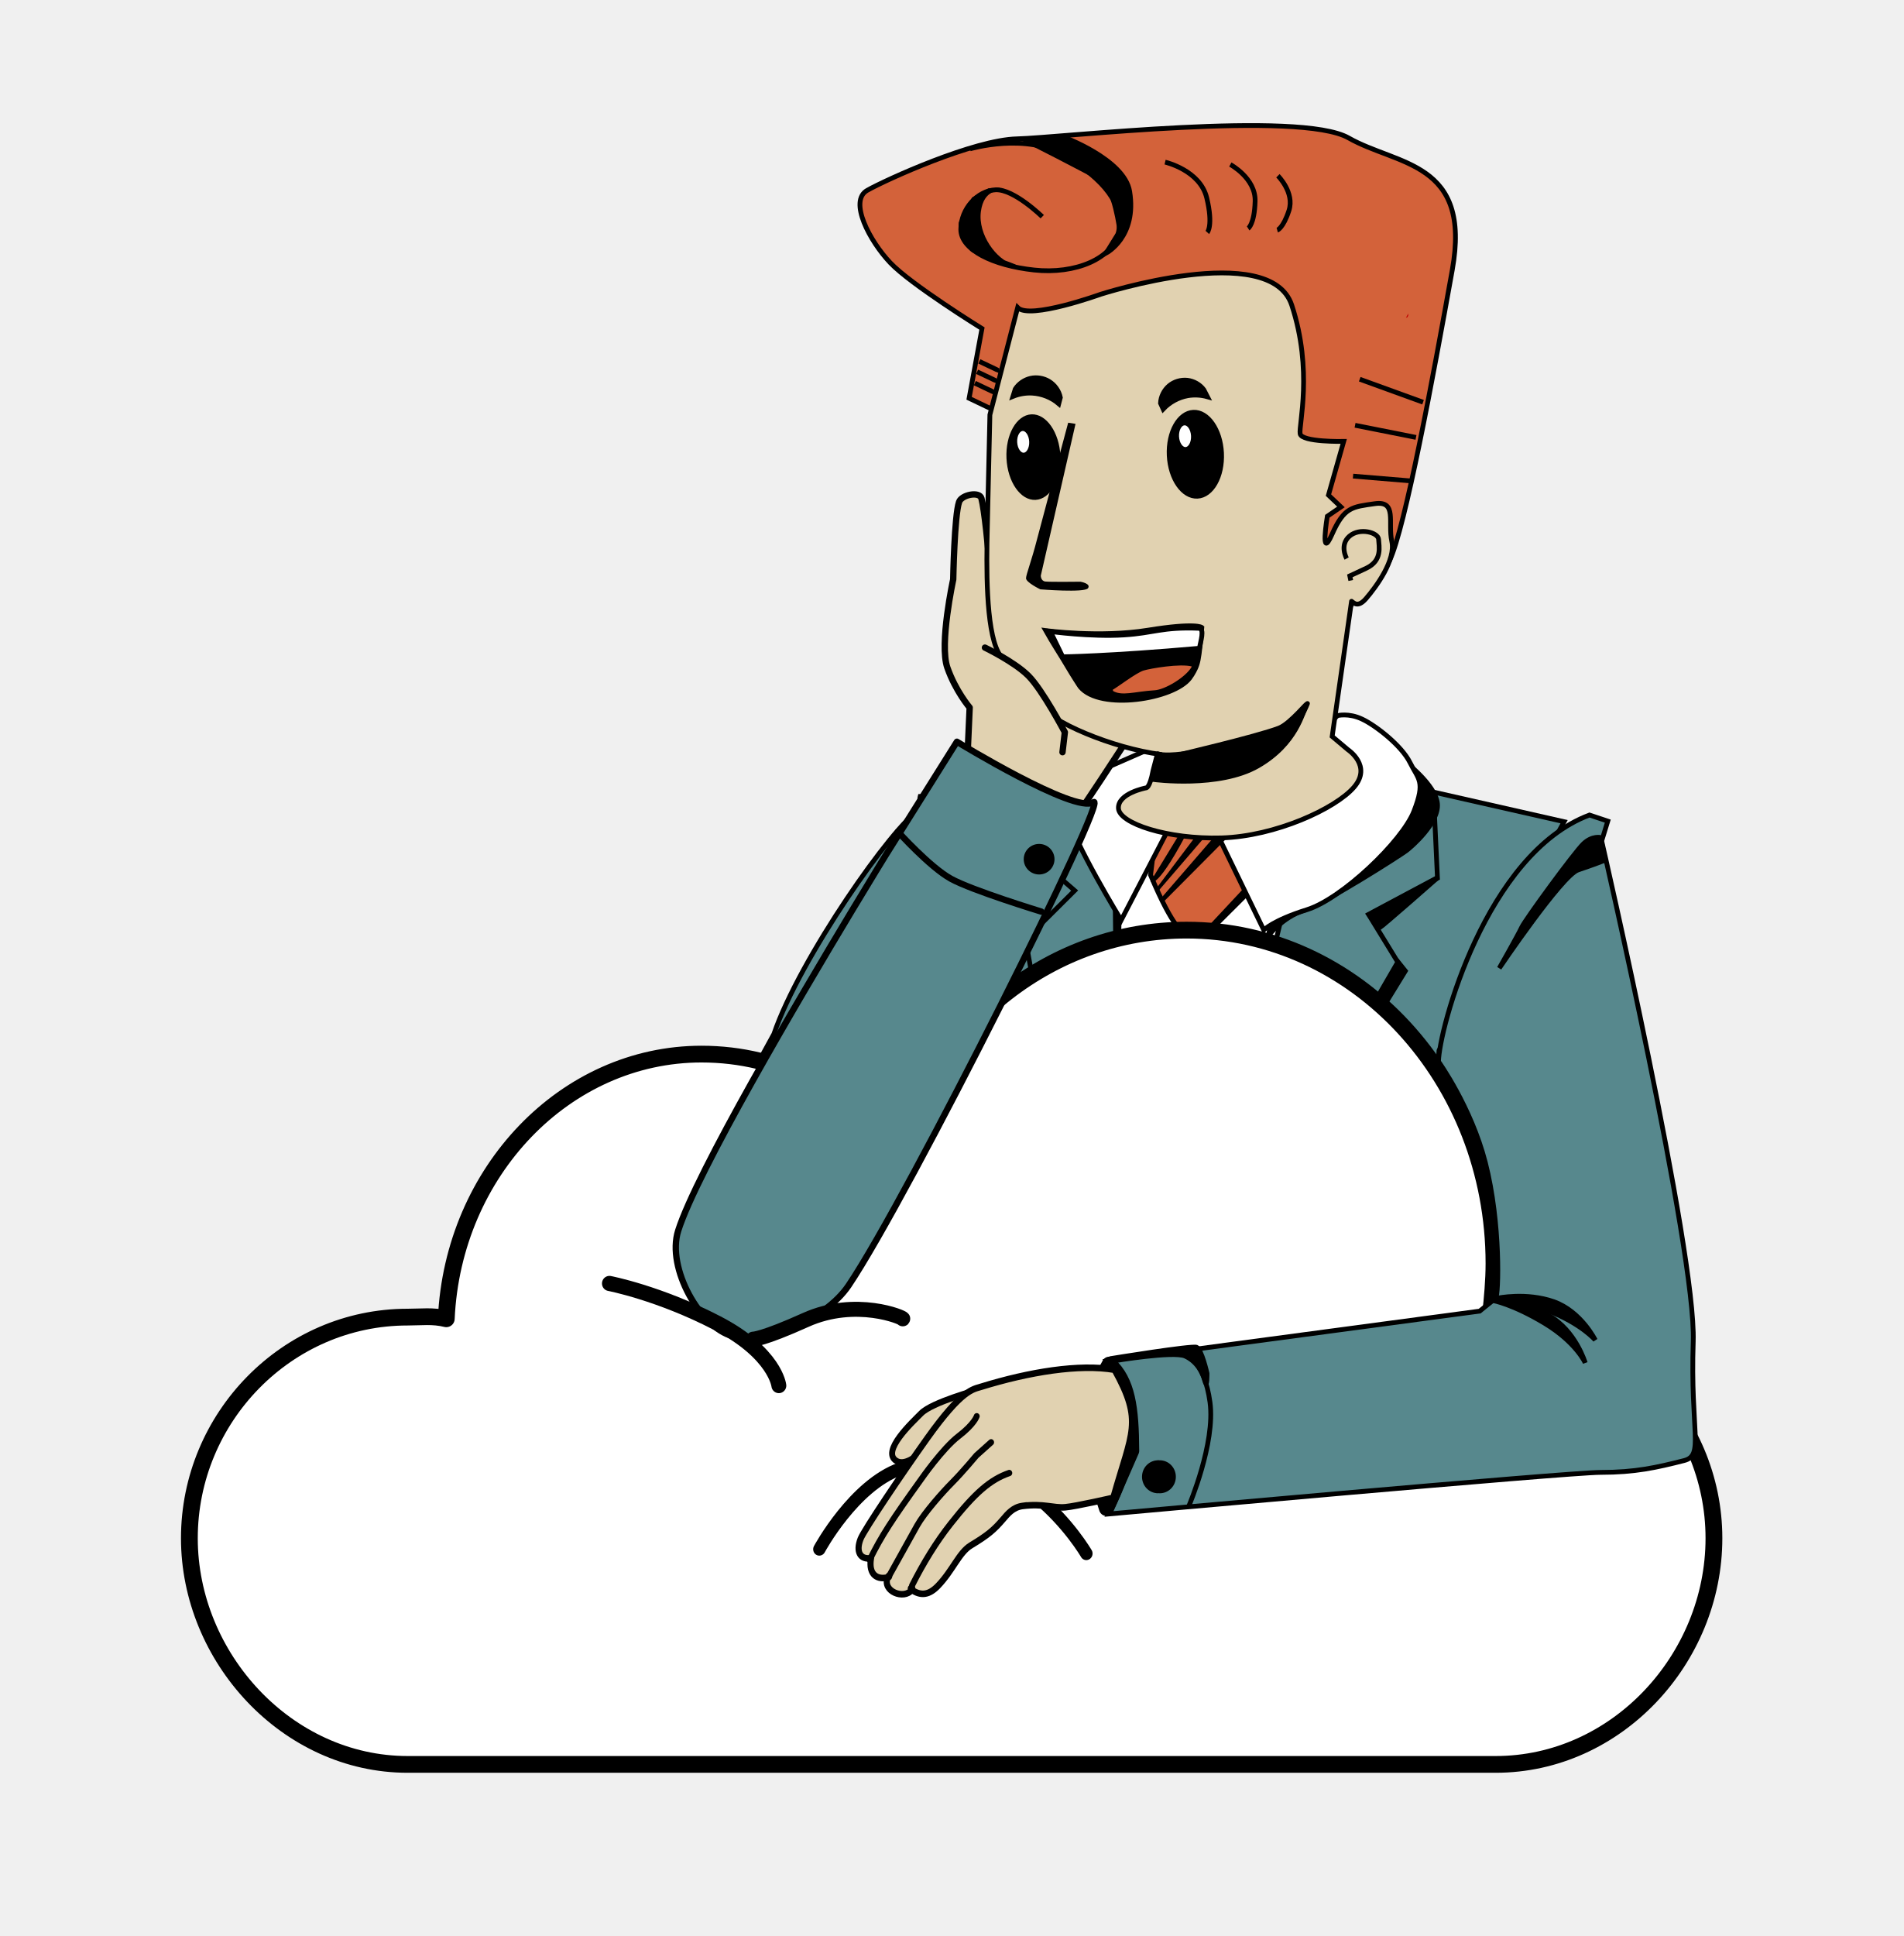
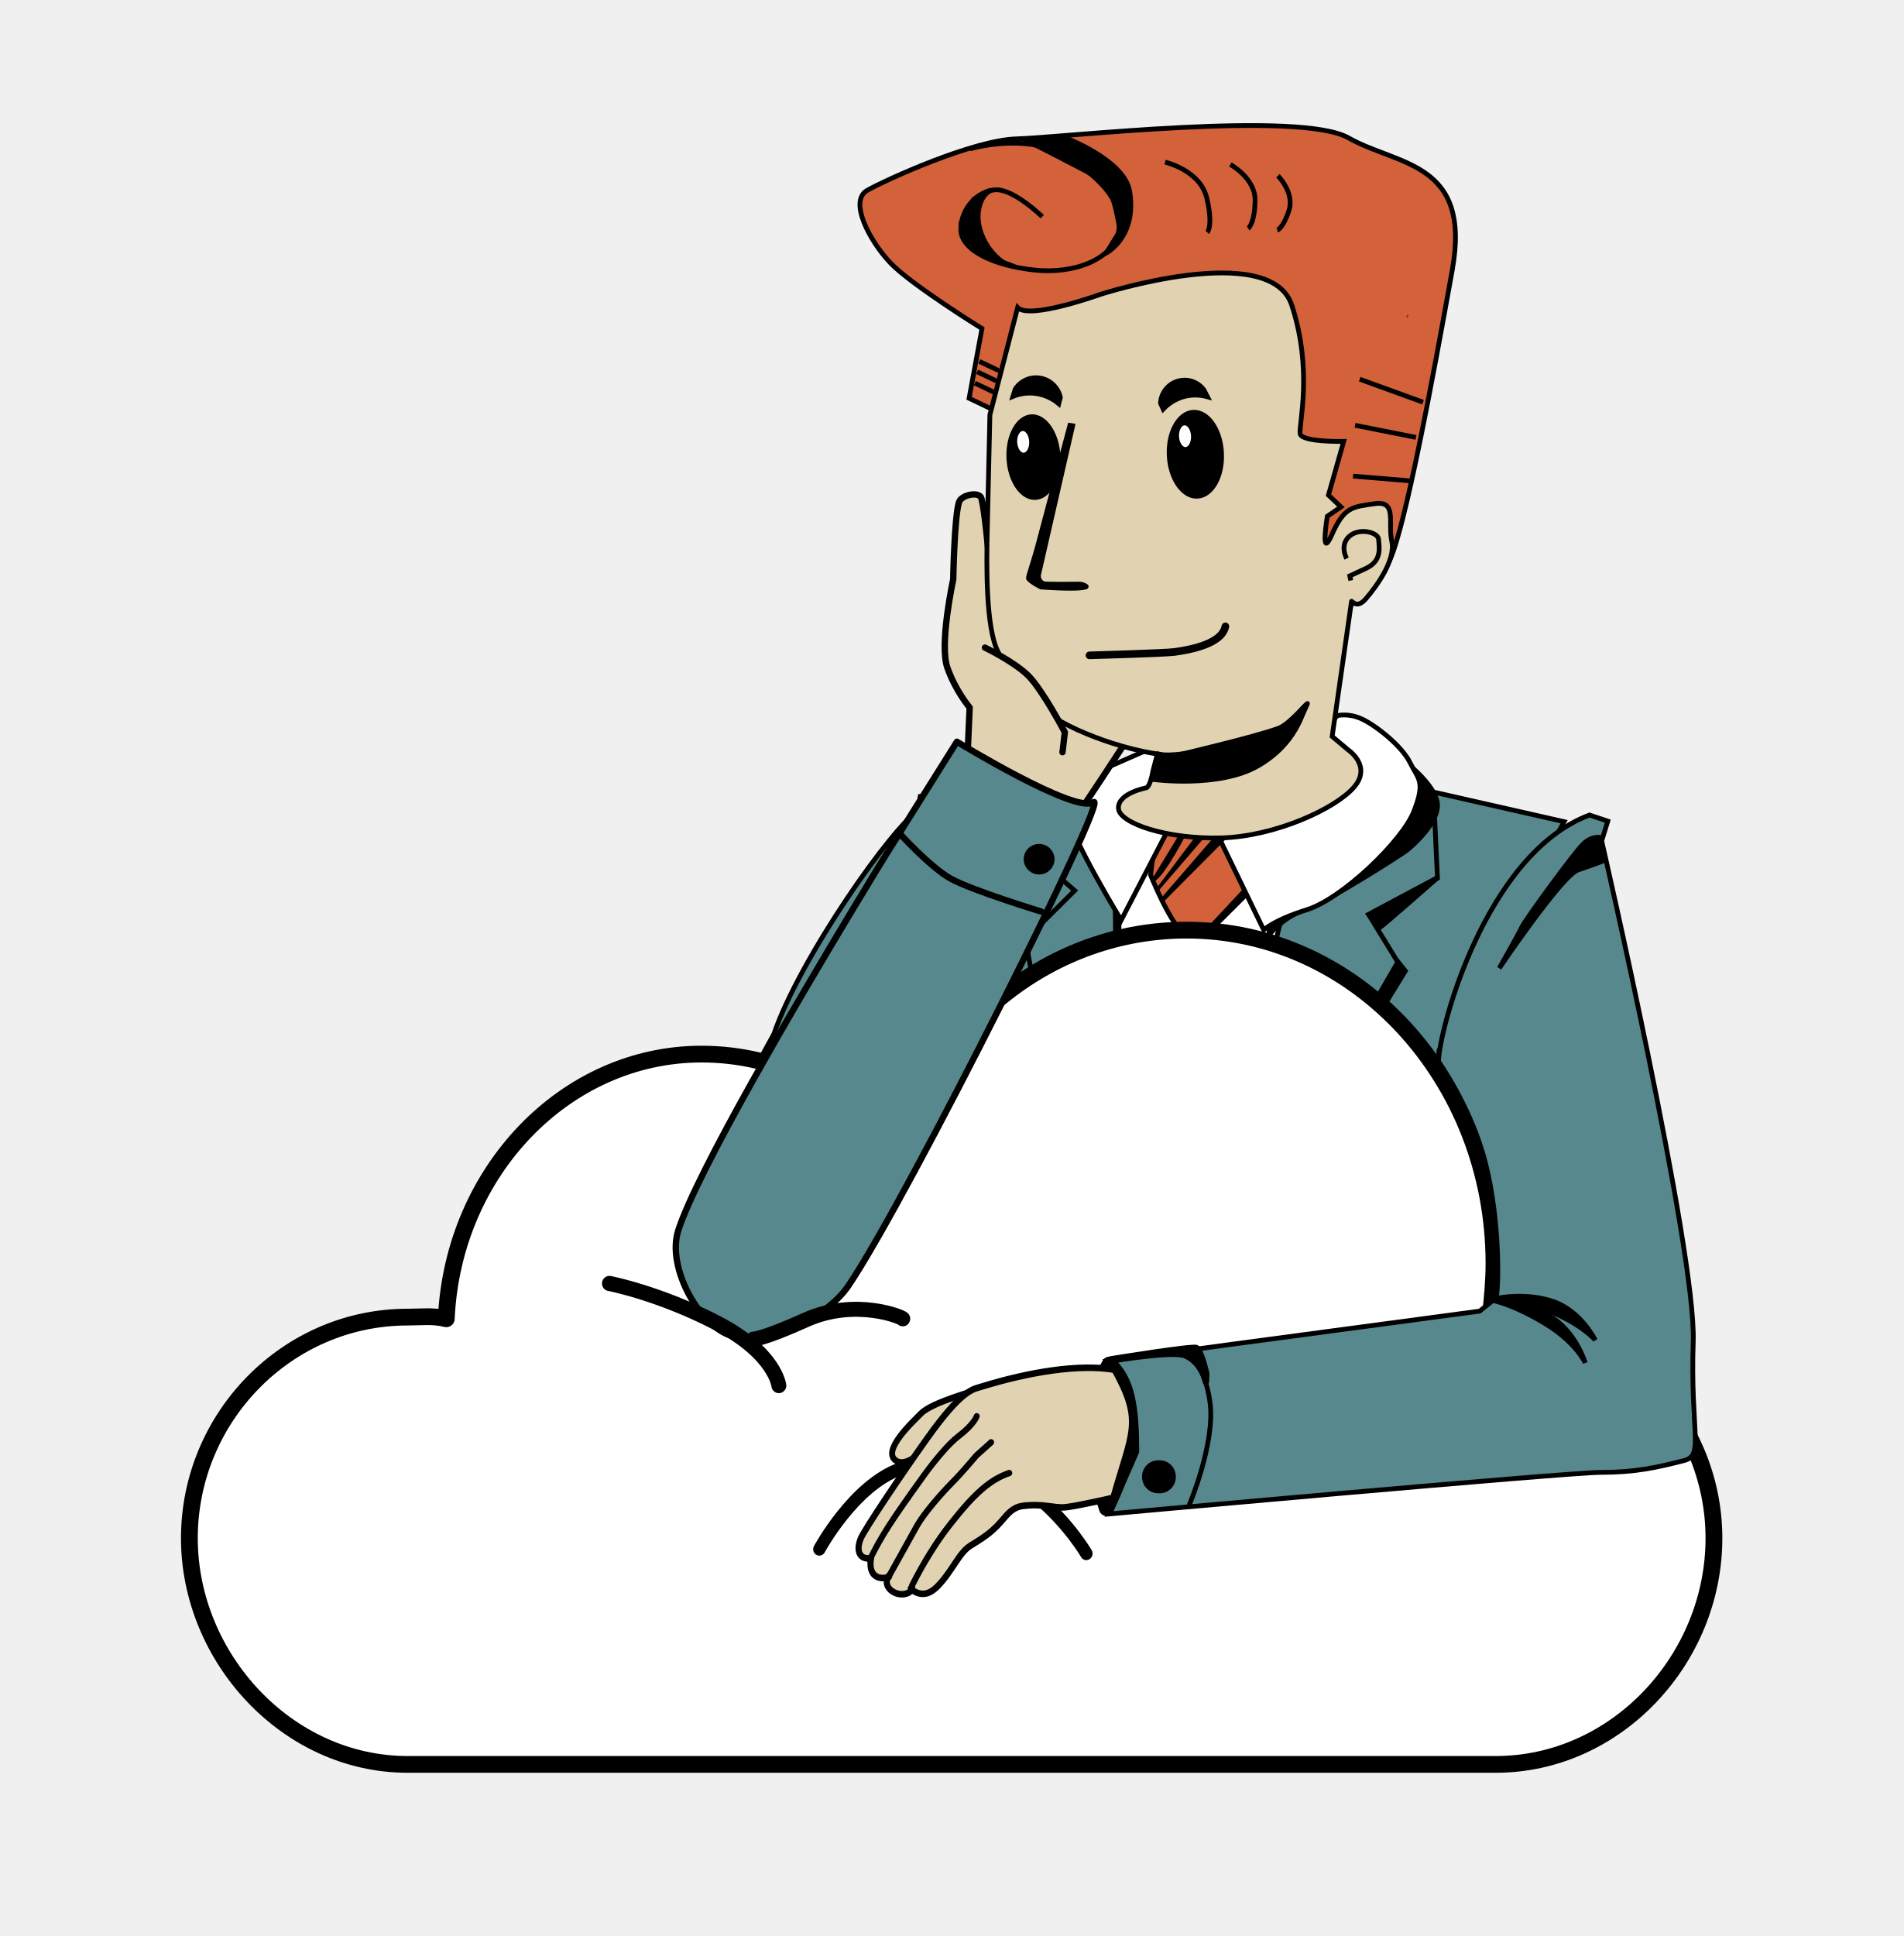
<svg xmlns="http://www.w3.org/2000/svg" width="100%" height="100%" viewBox="0 0 2237 2275" version="1.1" xml:space="preserve" style="fill-rule:evenodd;clip-rule:evenodd;">
  <g id="ArtBoard1" transform="matrix(1,0,0,1,-464.137,-283.913)">
    <rect x="464.137" y="283.913" width="2236.52" height="2274.88" style="fill:none;" />
    <g id="Ebene1" transform="matrix(1,0,0,1,0.136837,0.913183)">
      <g id="juergen_klemmbrett" transform="matrix(7.46212,0,0,7.46212,579.189,1574.64)">
        <g id="Ebene11">
          <g id="juergen_klemmbrett1" transform="matrix(1,0,0,1,-297.638,-420.945)">
            <g id="Ebene-6">
              <g transform="matrix(1,0,0,1,427.02,464.037)">
                <path d="M0,-88.68C-4.086,-86.322 -18.866,-65.279 -22.937,-53.352C-22.951,-53.323 -24.648,-50.228 -24.664,-50.198L-37.734,-19.462C-33.169,-16.936 -37.69,-19.342 -37.734,-19.462C-37.795,-19.642 -33.553,-19.272 -37.734,-19.462L-38.798,-11.37C-37.941,-10.86 -33.189,-3.365 -26.731,-6.324C-19.641,-9.568 -11.296,-16.372 -11.296,-16.372L5.482,-42.853C5.497,-42.883 6.504,-51.144 6.504,-51.189L4.476,-88.995C4.476,-88.995 1.246,-89.386 0,-88.68" style="fill:rgb(87,136,141);fill-rule:nonzero;" />
              </g>
              <g transform="matrix(1,0,0,1,427.02,464.037)">
                <path d="M0,-88.68C-4.086,-86.322 -18.866,-65.279 -22.937,-53.352C-22.951,-53.323 -24.648,-50.228 -24.664,-50.198L-37.449,-21.298C-37.51,-21.178 -37.947,-18.463 -37.819,-18.457C-33.994,-18.266 -37.894,-18.637 -37.819,-18.457L-38.798,-11.37C-37.941,-10.86 -33.559,-3.18 -27.101,-6.139C-20.011,-9.383 -11.296,-16.372 -11.296,-16.372L5.482,-42.853C5.497,-42.883 6.504,-51.144 6.504,-51.189L4.476,-88.995C4.476,-88.995 1.246,-89.386 0,-88.68Z" style="fill:none;fill-rule:nonzero;stroke:black;stroke-width:0.75px;" />
              </g>
              <g transform="matrix(1,0,0,1,434.545,451.826)">
                <path d="M0,53.351C0,53.351 4.762,61.162 16.312,62.529C27.863,63.896 44.866,60.486 54.72,55.724C64.573,50.963 66.271,-9.87 66.271,-9.87L4.416,-10.545L0,53.351Z" style="fill:white;fill-rule:nonzero;stroke:black;stroke-width:0.75px;" />
              </g>
              <g transform="matrix(1,0,0,1,434.831,295.954)">
                <path d="M0,14.616L2.027,3.636C2.027,3.636 -9.192,-3.303 -12.422,-6.728C-15.651,-10.138 -19.016,-16.446 -16.042,-18.129C-13.068,-19.811 0.751,-26.09 7.555,-26.239C14.359,-26.405 52.075,-30.776 59.78,-26.375C67.486,-21.989 79.187,-22.725 76.093,-5.556C73.014,11.612 68.688,34.953 66.225,40.18C63.746,45.392 0,14.616 0,14.616Z" style="fill:rgb(211,98,58);fill-rule:nonzero;stroke:black;stroke-width:0.75px;" />
              </g>
              <g transform="matrix(1,0,0,1,0,-52.11)">
                <rect x="443.723" y="433.234" width="55.396" height="27.532" style="fill:white;stroke:black;stroke-width:0.75px;stroke-linecap:round;" />
              </g>
              <g transform="matrix(1,0,0,1,463.414,383.498)">
                <path d="M0,2.163C3.605,10.815 5.287,11.295 5.287,11.295L8.412,11.776L15.862,3.605L17.063,-8.651L1.442,-9.613L0,2.163Z" style="fill:rgb(211,98,58);fill-rule:nonzero;stroke:black;stroke-width:0.75px;" />
              </g>
              <g transform="matrix(1,0,0,1,467.154,474.49)">
                <path d="M0.757,-80.148L-10.108,-70.91L-14.329,-1.681L-0.751,0L15.981,-67.185L5.197,-79.547L0.757,-80.148Z" style="fill:rgb(211,98,58);fill-rule:nonzero;stroke:black;stroke-width:0.75px;" />
              </g>
              <g transform="matrix(1,0,0,1,452.825,525.125)">
                <path d="M0,-152.953L-19.887,-150.94L-20.322,-70.011C-20.322,-70.011 -29.35,-36.996 -32.955,-33.872C-36.56,-30.748 -29.785,1.126 -29.785,1.126L-21.614,-0.316L2.658,-36.605L6.248,-154.079L0,-152.953Z" style="fill:rgb(87,136,141);fill-rule:nonzero;stroke:black;stroke-width:0.75px;" />
              </g>
              <g transform="matrix(1,0,0,1,483.842,502.218)">
                <path d="M0,-109.107L-22.831,-13.698L4.326,22.111L19.227,24.033L36.049,5.288L22.591,-41.816L24.994,-88.92L44.701,-124.969L8.652,-133.14L0,-109.107Z" style="fill:rgb(87,136,141);fill-rule:nonzero;stroke:black;stroke-width:0.75px;" />
              </g>
              <g transform="matrix(1,0,0,1,482.01,369.093)">
                <path d="M0,26.075C0,26.075 2.118,23.266 5.603,22.08C9.087,20.893 20.653,13.488 21.659,12.737C22.516,12.106 26.841,8.321 26.586,5.347C26.33,2.373 21.446,-1.333 21.446,-1.333L1.021,18.355L0,26.075Z" style="fill-rule:nonzero;stroke:black;stroke-width:0.75px;" />
              </g>
              <g transform="matrix(1,0,0,1,492.839,393.847)">
                <path d="M0,-33.3C0,-33.3 1.743,-33.766 3.876,-32.759C6.009,-31.768 10.109,-28.584 11.431,-25.91C12.753,-23.237 13.895,-22.981 12.047,-18.235C10.185,-13.488 0.677,-4.446 -4.776,-2.749C-10.229,-1.036 -11.596,0.466 -11.596,0.466L-18.55,-13.879L0,-33.3Z" style="fill:white;fill-rule:nonzero;stroke:black;stroke-width:0.75px;" />
              </g>
              <g transform="matrix(1,0,0,1,462.559,392.495)">
                <path d="M0,-26.391L-9.898,-22.065C-9.898,-22.065 -13.203,-20.698 -12.271,-16.417C-11.341,-12.137 -3.771,0.255 -3.771,0.255L3.274,-13.323L5.271,-26.646L0,-26.391Z" style="fill:white;fill-rule:nonzero;stroke:black;stroke-width:0.75px;" />
              </g>
              <path d="M434.551,367.602L434.921,359.274C434.921,359.274 432.7,356.683 431.405,352.982C430.11,349.281 432.33,339.103 432.33,339.103C432.33,339.103 432.515,329.018 433.255,326.889C433.645,325.769 436.468,325.187 436.772,326.334C437.728,329.943 438.992,348.541 438.992,348.541L445.654,358.534L459.163,365.196C459.163,365.196 455.873,370.218 455.658,370.546C455.651,370.557 455.643,370.568 455.636,370.579C455.403,370.929 451.576,376.669 451.576,376.669L434.551,367.602Z" style="fill:rgb(225,210,177);stroke:black;stroke-width:1px;stroke-linecap:round;stroke-linejoin:round;stroke-miterlimit:1.5;" />
              <g transform="matrix(1,0,0,1,442.477,357.468)">
                <path d="M0,-61.179L-4.371,-44.296C-4.371,-44.296 -4.642,-32.205 -4.777,-26.407C-4.927,-20.609 -5.032,-10.651 -3.064,-6.926C-1.097,-3.185 1.592,1.441 8.126,4.7C14.659,7.96 25.009,10.694 30.01,8.831C35.027,6.968 39.653,4.279 42.462,0.825C45.271,-2.63 52.706,-13.985 52.661,-14.661C52.631,-15.337 53.247,-13.474 54.854,-15.337C56.461,-17.2 59.585,-21.435 58.925,-24.379C58.278,-27.323 59.811,-30.808 56.251,-30.297C52.706,-29.786 51.429,-29.802 49.507,-25.461C47.584,-21.119 48.771,-28.314 48.771,-28.314L50.919,-29.786L48.951,-31.649L51.354,-40.105C51.354,-40.105 44.73,-39.955 44.49,-41.307C44.249,-42.659 46.563,-51.281 43.168,-61.57C39.773,-71.873 13.052,-63.267 13.052,-63.267C13.052,-63.267 1.877,-59.226 0,-61.179Z" style="fill:rgb(225,210,177);fill-rule:nonzero;stroke:black;stroke-width:0.75px;" />
              </g>
              <g transform="matrix(-0.998835,0.0482661,0.0482661,0.998835,471.118,326.098)">
                <path d="M0.325,-13.48C-2.023,-13.48 -3.927,-10.46 -3.926,-6.736C-3.926,-3.011 -2.023,0.008 0.325,0.008C2.671,0.008 4.575,-3.011 4.575,-6.736C4.576,-10.461 2.672,-13.48 0.325,-13.48" style="fill-rule:nonzero;" />
              </g>
              <g transform="matrix(-0.998835,0.0482661,0.0482661,0.998835,471.118,326.098)">
                <ellipse cx="0.325" cy="-6.736" rx="4.251" ry="6.744" style="fill:none;stroke:black;stroke-width:0.5px;" />
              </g>
              <g transform="matrix(-0.998835,0.0482661,0.0482661,0.998835,445.615,326.549)">
                <path d="M0.325,-13.48C-2.022,-13.48 -3.926,-10.46 -3.925,-6.736C-3.925,-3.011 -2.022,0.008 0.325,0.008C2.672,0.008 4.576,-3.011 4.576,-6.736C4.576,-10.461 2.673,-13.48 0.325,-13.48" style="fill-rule:nonzero;" />
              </g>
              <g transform="matrix(-0.998829,0.0483845,0.0483845,0.998829,469.043,318.691)">
                <path d="M0.103,-4.173C-0.627,-4.173 -1.219,-3.238 -1.22,-2.086C-1.22,-0.933 -0.628,0.002 0.103,0.001C0.833,0.002 1.424,-0.933 1.425,-2.086C1.424,-3.239 0.833,-4.174 0.103,-4.173" style="fill:white;fill-rule:nonzero;" />
              </g>
              <g transform="matrix(-0.998829,0.0483845,0.0483845,0.998829,469.043,318.623)">
                <ellipse cx="0.102" cy="-2.086" rx="1.322" ry="2.088" style="fill:none;stroke:black;stroke-width:0.75px;" />
              </g>
              <g transform="matrix(-0.99884,0.0481455,0.0481455,0.99884,443.62,319.579)">
                <path d="M0.101,-4.173C-0.628,-4.173 -1.22,-3.239 -1.221,-2.086C-1.221,-0.933 -0.629,0.002 0.101,0.001C0.831,0.002 1.423,-0.932 1.424,-2.086C1.423,-3.238 0.831,-4.174 0.101,-4.173" style="fill:white;fill-rule:nonzero;" />
              </g>
              <g transform="matrix(-0.99884,0.0481455,0.0481455,0.99884,443.552,319.511)">
                <ellipse cx="0.101" cy="-2.086" rx="1.322" ry="2.088" style="fill:none;stroke:black;stroke-width:0.75px;" />
              </g>
              <g transform="matrix(1,0,0,1,448.95,307.209)">
                <path d="M0,4.221L0.255,3.244C0.045,2.193 -0.631,1.247 -1.548,0.691C-2.403,0.18 -3.47,0 -4.446,0.225C-5.423,0.451 -6.309,1.067 -6.85,1.908L-7.21,3.064C-6.249,2.674 -5.197,2.493 -4.161,2.554C-2.644,2.644 -1.157,3.23 0,4.221Z" style="fill-rule:nonzero;stroke:black;stroke-width:0.75px;" />
              </g>
              <g transform="matrix(1,0,0,1,465.397,307.629)">
                <path d="M0,4.642L-0.421,3.71C-0.376,2.674 0.135,1.653 0.931,0.977C1.712,0.316 2.778,0 3.8,0.106C4.821,0.226 5.782,0.767 6.398,1.593L6.969,2.704C5.963,2.419 4.896,2.359 3.86,2.539C2.388,2.809 1.021,3.56 0,4.642Z" style="fill-rule:nonzero;stroke:black;stroke-width:0.75px;" />
              </g>
              <g transform="matrix(1,0,0,1,450.436,341.23)">
                <path d="M0,-26.811L1.157,-26.631L-4.311,-2.734C-4.311,-2.734 -4.325,-1.893 -3.604,-1.802C-2.884,-1.712 1.938,-1.772 1.938,-1.772C1.938,-1.772 3.636,-1.487 3.125,-0.751C2.614,0 -4.386,-0.571 -4.386,-0.571C-4.386,-0.571 -6.669,-1.667 -6.639,-2.328C-6.608,-2.989 -5.798,-4.957 -4.896,-8.486C-3.98,-12.001 0,-26.811 0,-26.811" style="fill-rule:nonzero;" />
              </g>
              <g transform="matrix(1,0,0,1,494.296,334.336)">
                <path d="M0,1.472C0,1.472 -1.187,-0.631 0.436,-2.043C2.059,-3.455 4.972,-2.629 5.032,-1.547C5.077,-0.465 5.678,1.787 3.079,3.004L0.496,4.206L0.646,4.927" style="fill:none;fill-rule:nonzero;stroke:black;stroke-width:0.75px;" />
              </g>
              <g transform="matrix(1,0,0,1,434.966,288.434)">
                <path d="M0,-17.138C0,-17.138 8.893,-19.782 15.021,-15.996C21.164,-12.211 24.228,-8.441 23.417,-4.145C22.605,0.15 16.598,2.644 10.094,1.938C3.59,1.232 -1.457,-1.246 -1.441,-4.476C-1.427,-7.705 1.156,-10.559 4.041,-10.694C6.925,-10.829 11.386,-6.459 11.386,-6.459" style="fill:none;fill-rule:nonzero;stroke:black;stroke-width:0.75px;" />
              </g>
              <g transform="matrix(1,0,0,1,465.697,284.454)">
                <path d="M0,-11.07C0,-11.07 5.513,-9.808 6.564,-5.438C7.615,-1.067 6.654,0 6.654,0" style="fill:none;fill-rule:nonzero;stroke:black;stroke-width:0.75px;" />
              </g>
              <g transform="matrix(1,0,0,1,475.972,283.822)">
                <path d="M0,-10.063C0,-10.063 4.025,-7.9 3.905,-4.265C3.8,-0.63 2.809,0 2.809,0" style="fill:none;fill-rule:nonzero;stroke:black;stroke-width:0.75px;" />
              </g>
              <g transform="matrix(1,0,0,1,483.467,284.094)">
                <path d="M0,-8.562C0,-8.562 2.658,-5.934 1.742,-3.095C0.811,-0.256 -0.105,0 -0.105,0" style="fill:none;fill-rule:nonzero;stroke:black;stroke-width:0.75px;" />
              </g>
              <g transform="matrix(0.996581,0.0826266,0.0826266,-0.996581,495.349,322.457)">
                <path d="M-0.016,-0.376L9.074,-0.376" style="fill:none;fill-rule:nonzero;stroke:black;stroke-width:0.75px;" />
              </g>
              <g transform="matrix(0.980808,0.194976,0.194976,-0.980808,495.896,313.907)">
                <path d="M-0.094,-0.954L9.692,-0.954" style="fill:none;fill-rule:nonzero;stroke:black;stroke-width:0.75px;" />
              </g>
              <g transform="matrix(0.939991,0.341198,0.341198,-0.939991,497.271,305.977)">
                <path d="M-0.318,-1.81L10.291,-1.81" style="fill:none;fill-rule:nonzero;stroke:black;stroke-width:0.75px;" />
              </g>
              <g transform="matrix(1,0,0,1,495.063,380.043)">
                <path d="M0,-37.506L-3.05,-16.222L-0.571,-14.134C-0.571,-14.134 3.289,-11.596 0.391,-8.231C-2.509,-4.852 -12.001,-0.481 -20.488,-0.24C-28.989,0 -36.59,-2.524 -36.71,-4.897C-36.83,-7.27 -32.399,-8.111 -32.399,-8.111C-32.399,-8.111 -31.798,-7.931 -31.258,-10.86L-30.687,-13.038" style="fill:rgb(225,210,177);fill-rule:nonzero;stroke:black;stroke-width:0.75px;stroke-linecap:round;" />
              </g>
              <g transform="matrix(1,0,0,1,464.541,359.03)">
                <path d="M0,7.525C0,7.525 0.751,7.916 3.92,7.54C7.09,7.18 20.668,3.47 21.645,2.794C22.62,2.118 23.582,-0.391 23.582,-0.391" style="fill:none;fill-rule:nonzero;stroke:black;stroke-width:0.75px;stroke-linecap:round;" />
              </g>
              <g transform="matrix(-1,0,0,1,460.11,488.039)">
                <ellipse cx="0" cy="-1.262" rx="1.262" ry="1.262" style="fill:none;stroke:black;stroke-width:0.75px;stroke-linecap:round;" />
              </g>
              <g transform="matrix(1,0,0,1,456.039,480.319)">
                <path d="M0,5.527L-3.395,1.066L7.48,0L0,5.527Z" style="fill-rule:nonzero;stroke:black;stroke-width:0.75px;" />
              </g>
              <g transform="matrix(1,0,0,1,534.07,398.758)">
                <path d="M0,-18.745C0,-18.745 -0.962,-20.307 -5.407,-15.02C-9.854,-9.733 -15.861,1.562 -15.861,1.562" style="fill:none;fill-rule:nonzero;stroke:black;stroke-width:0.75px;stroke-linecap:round;" />
              </g>
              <g transform="matrix(-1,0,0,1,477.023,458.283)">
                <path d="M0.001,-9.522C-2.629,-9.522 -4.761,-7.39 -4.761,-4.76C-4.761,-2.131 -2.629,0 0.001,0C2.63,0 4.762,-2.131 4.762,-4.76C4.762,-7.39 2.63,-9.522 0.001,-9.522" style="fill:rgb(87,136,141);fill-rule:nonzero;" />
              </g>
              <g transform="matrix(-1,0,0,1,477.023,458.283)">
                <ellipse cx="0" cy="-4.761" rx="4.762" ry="4.761" style="fill:none;stroke:black;stroke-width:0.75px;stroke-linecap:round;" />
              </g>
              <g transform="matrix(-1,0,0,1,477.714,501.106)">
                <path d="M0,-9.522C-2.63,-9.522 -4.762,-7.39 -4.762,-4.761C-4.762,-2.131 -2.63,0 0,0C2.63,0 4.762,-2.131 4.762,-4.761C4.762,-7.39 2.63,-9.522 0,-9.522" style="fill:rgb(87,136,141);fill-rule:nonzero;" />
              </g>
              <g transform="matrix(-1,0,0,1,477.714,501.106)">
                <ellipse cx="0" cy="-4.761" rx="4.762" ry="4.761" style="fill:none;stroke:black;stroke-width:0.75px;stroke-linecap:round;" />
              </g>
              <g transform="matrix(1,0,0,1,477.429,458.193)">
                <path d="M0,-9.522C2.628,-9.522 4.761,-7.389 4.761,-4.761C4.761,-2.132 2.628,0 0,0C-0.346,0 -0.676,-0.044 -1.021,-0.12C1.156,-0.6 2.703,-2.538 2.703,-4.761C2.703,-6.999 1.142,-8.921 -1.037,-9.402C-0.691,-9.477 -0.346,-9.522 0,-9.522" style="fill-rule:nonzero;" />
              </g>
              <g transform="matrix(1,0,0,1,477.429,458.193)">
                <path d="M0,-9.522C2.628,-9.522 4.761,-7.389 4.761,-4.761C4.761,-2.132 2.628,0 0,0C-0.346,0 -0.676,-0.044 -1.021,-0.12C1.156,-0.6 2.703,-2.538 2.703,-4.761C2.703,-6.999 1.142,-8.921 -1.037,-9.402C-0.691,-9.477 -0.346,-9.522 0,-9.522Z" style="fill:none;fill-rule:nonzero;stroke:black;stroke-width:0.75px;stroke-linecap:round;" />
              </g>
              <g transform="matrix(-0.179239,-0.983806,-0.983806,0.179239,491.525,405.759)">
                <path d="M-50.014,45.258L18.369,45.258L24.561,36.252L30.891,41.328L36.578,35.253" style="fill:none;fill-rule:nonzero;stroke:black;stroke-width:0.75px;" />
              </g>
              <g transform="matrix(1,0,0,1,446.952,430.405)">
                <path d="M0.001,0L0,0L0.001,0.001L0.001,0Z" style="fill:rgb(87,136,141);" />
              </g>
              <g transform="matrix(1,0,0,1,477.504,501.212)">
                <path d="M0,-9.523C2.628,-9.523 4.761,-7.39 4.761,-4.761C4.761,-2.132 2.628,0 0,0C-0.346,0 -0.677,-0.044 -1.021,-0.12C1.156,-0.601 2.703,-2.539 2.703,-4.761C2.703,-7 1.142,-8.922 -1.037,-9.403C-0.691,-9.478 -0.346,-9.523 0,-9.523" style="fill-rule:nonzero;" />
              </g>
              <g transform="matrix(1,0,0,1,477.504,501.212)">
                <path d="M0,-9.523C2.628,-9.523 4.761,-7.39 4.761,-4.761C4.761,-2.132 2.628,0 0,0C-0.346,0 -0.677,-0.044 -1.021,-0.12C1.156,-0.601 2.703,-2.539 2.703,-4.761C2.703,-7 1.142,-8.922 -1.037,-9.403C-0.691,-9.478 -0.346,-9.523 0,-9.523Z" style="fill:none;fill-rule:nonzero;stroke:black;stroke-width:0.75px;stroke-linecap:round;" />
              </g>
              <g transform="matrix(0.501259,-0.865297,-0.865297,-0.501259,513.967,455.098)">
                <path d="M-25.588,37.994L42.405,37.994L46.564,45.679L56.976,39.213L65.677,44.809" style="fill:none;fill-rule:nonzero;stroke:black;stroke-width:0.75px;" />
              </g>
              <g transform="matrix(1,0,0,1,499.373,386.396)">
                <path d="M0,7.646C0.676,7.226 9.321,-0.392 9.321,-0.392L-1.607,5.438L0,7.646Z" style="fill-rule:nonzero;stroke:black;stroke-width:0.75px;" />
              </g>
              <g transform="matrix(1,0,0,1,468.266,399.194)">
                <path d="M0,59L35.274,1.565L34.22,0.252L0,59Z" style="fill-rule:nonzero;stroke:black;stroke-width:0.75px;" />
              </g>
              <g transform="matrix(1,0,0,1,469.063,387.732)">
                <path d="M-0.224,-8.158C-4.911,0.613 -5.648,-1.08 -5.648,-1.08L-1.194,-8.379L-0.224,-8.158Z" style="fill-rule:nonzero;" />
              </g>
              <g transform="matrix(1,0,0,1,458.518,402.829)">
                <path d="M0.308,-9.872C0.128,2.745 -0.911,0.728 -0.911,0.728L-1.051,-12.617L0.308,-9.872Z" style="fill-rule:nonzero;" />
              </g>
              <g transform="matrix(1,0,0,1,478.915,403.263)">
                <path d="M-0.168,-14.298L-6.429,-8.05L1.895,1.595L-7.43,-8.466L-0.832,-15.529L-0.168,-14.298Z" style="fill-rule:nonzero;" />
              </g>
              <g transform="matrix(0.599064,-0.800701,-0.800701,-0.599064,469.128,389.084)">
                <path d="M-1.525,4.644L8.338,4.606L9.092,3.399L-1.982,4.152L-1.525,4.644Z" style="fill-rule:nonzero;" />
              </g>
              <g transform="matrix(-0.654257,0.756272,0.756272,0.654257,472.276,390.577)">
                <path d="M-9.244,-6.288L3.705,-6.288L4.093,-5.634L-10.529,-4.619L-9.244,-6.288Z" style="fill-rule:nonzero;" />
              </g>
              <g transform="matrix(-0.792076,0.610423,0.610423,0.792076,461.161,407.001)">
                <path d="M-14.929,-3.959L1.795,-3.449L0.458,-5.194L-13.673,-5.171L-14.929,-3.959Z" style="fill-rule:nonzero;" />
              </g>
              <g transform="matrix(0.754414,-0.656399,-0.656399,-0.754414,464.169,417.051)">
                <path d="M-1.963,7.657L20.554,7.657L20.879,4.667L-3.716,6.695L-2.428,7.147" style="fill-rule:nonzero;" />
              </g>
              <g transform="matrix(0.746541,-0.665339,-0.665339,-0.746541,463.628,411.792)">
                <path d="M-1.874,6.796L17.717,6.664L17.969,4.161L-2.452,5.789L-2.284,6.336" style="fill-rule:nonzero;" />
              </g>
              <g transform="matrix(1,0,0,1,463.925,360.261)">
                <path d="M0,10.349C0,10.349 10.274,11.731 16.402,8.201C22.531,4.671 23.456,-0.362 24.005,-1.353C24.553,-2.345 21.574,1.536 19.692,2.253C16.155,3.601 3.229,6.624 3.229,6.624L1.004,6.58L0,10.349Z" style="fill-rule:nonzero;stroke:black;stroke-width:0.75px;" />
              </g>
              <g transform="matrix(1,0,0,1,457.827,510.96)">
                <path d="M0,-24.978L-0.676,-21.749L-16.988,0.346L-2.208,-22.26L-2.373,-25.324L0,-24.978Z" style="fill-rule:nonzero;stroke:black;stroke-width:0.75px;" />
              </g>
              <g transform="matrix(1,0,0,1,441.425,518.922)">
                <path d="M0,-7.811C0,-7.811 9.373,0 20.428,-2.164C31.482,-4.327 35.568,-6.85 35.568,-6.85L24.152,-4.807C24.152,-4.807 11.175,-3.726 8.651,-4.567C6.128,-5.408 0,-7.811 0,-7.811Z" style="fill-rule:nonzero;stroke:black;stroke-width:0.75px;" />
              </g>
              <g transform="matrix(1,0,0,1,513.643,522.646)">
                <path d="M0,-4.807L-10.094,3.845L-0.24,-8.652L0,-4.807Z" style="fill-rule:nonzero;stroke:black;stroke-width:0.75px;" />
              </g>
              <g transform="matrix(1,0,0,1,442.266,523.607)">
                <path d="M0,-11.776L-10.574,1.202L-1.201,-12.978L0,-11.776Z" style="fill-rule:nonzero;stroke:black;stroke-width:0.75px;" />
              </g>
              <g transform="matrix(1,0,0,1,458.112,516.217)">
                <path d="M0,-30.521C0,-30.521 -2.163,-14.494 -2.554,-8.185C-2.944,-1.876 -2.749,0 -2.749,0" style="fill:none;fill-rule:nonzero;stroke:black;stroke-width:0.75px;" />
              </g>
              <g transform="matrix(-1,0,0,1,458.548,502.459)">
                <ellipse cx="0" cy="-1.382" rx="1.262" ry="1.382" style="fill:none;stroke:black;stroke-width:0.75px;stroke-linecap:round;" />
              </g>
              <g transform="matrix(1,0,0,1,508.4,456.572)">
                <path d="M0,-40.345L-6.895,0L-1.803,-1.022L0,-40.345Z" style="fill-rule:nonzero;stroke:black;stroke-width:0.75px;" />
              </g>
              <g transform="matrix(1,0,0,1,499.944,506.305)">
                <path d="M0,-24.274L19.706,1.201L12.496,-25.475L0,-24.274Z" style="fill-rule:nonzero;stroke:black;stroke-width:0.75px;" />
              </g>
              <g transform="matrix(1,0,0,1,501.671,505.914)">
                <path d="M0,-23.342L2.133,-23.447L17.499,0.105L0,-23.342Z" style="fill:rgb(87,136,141);fill-rule:nonzero;stroke:black;stroke-width:0.75px;" />
              </g>
              <g transform="matrix(-0.153875,0.98809,0.98809,0.153875,516.929,441.9)">
                <path d="M-15.45,-7.799L14.224,-7.799L15.583,-11.843L-23.947,-11.798L-15.45,-7.799Z" style="fill-rule:nonzero;stroke:black;stroke-width:0.75px;" />
              </g>
              <g transform="matrix(1,0,0,1,502.287,417.609)">
                <path d="M0,37.941L7.961,5.347L6.398,0L0,37.941Z" style="fill:rgb(87,136,141);fill-rule:nonzero;stroke:black;stroke-width:0.75px;" />
              </g>
              <g transform="matrix(1,0,0,1,506.072,423.077)">
                <path d="M0,24.948L5.242,3.514L4.221,0L0,24.948Z" style="fill:rgb(87,136,141);fill-rule:nonzero;stroke:black;stroke-width:0.75px;" />
              </g>
              <g transform="matrix(1,0,0,1,504.916,502.623)">
                <path d="M0,-20.186L3.274,-20.442L12.767,0.256L0,-20.186Z" style="fill:rgb(87,136,141);fill-rule:nonzero;stroke:black;stroke-width:0.75px;" />
              </g>
              <g transform="matrix(1,0,0,1,449.487,287.701)">
                <path d="M0,-18.352C0,-18.352 9.808,-14.807 10.634,-9.7C11.806,-2.505 6.938,0 6.938,0L9.087,-3.467C9.087,-3.467 8.261,-10.316 6.158,-11.578C4.056,-12.839 -5.918,-17.886 -5.918,-17.886L0,-18.352Z" style="fill-rule:nonzero;stroke:black;stroke-width:0.75px;" />
              </g>
              <g transform="matrix(0.905393,0.424574,0.424574,-0.905393,436.193,307.589)">
                <path d="M-0.164,-0.736C3.222,-0.774 3.303,-0.736 3.303,-0.736" style="fill:none;fill-rule:nonzero;stroke:black;stroke-width:0.75px;" />
              </g>
              <g transform="matrix(0.905393,0.424574,0.424574,-0.905393,436.554,305.802)">
                <path d="M-0.164,-0.736C3.222,-0.774 3.303,-0.736 3.303,-0.736" style="fill:none;fill-rule:nonzero;stroke:black;stroke-width:0.75px;" />
              </g>
              <g transform="matrix(0.905445,0.424463,0.424463,-0.905445,436.898,304.164)">
                <path d="M-0.164,-0.736C3.222,-0.774 3.304,-0.736 3.304,-0.736" style="fill:none;fill-rule:nonzero;stroke:black;stroke-width:0.75px;" />
              </g>
              <g transform="matrix(1,0,0,1,439.622,289.976)">
                <path d="M0,-12.294C0,-12.294 -2.688,-12.589 -3.184,-8.834C-3.68,-5.064 -0.633,-1.045 1.95,-0.325C4.172,0.295 -2.173,-1.943 -3.953,-2.513C-4.248,-2.607 -4.489,-2.821 -4.618,-3.104L-6.102,-6.337C-6.24,-6.642 -6.229,-6.994 -6.068,-7.288L-4.13,-10.847L-1.66,-12.216L0.102,-12.247" style="fill-rule:nonzero;stroke:black;stroke-width:0.5px;" />
              </g>
              <g transform="matrix(0.994175,-0.107782,-0.107782,-0.994175,431.748,401.685)">
                <path d="M-1.548,0.045C-1.548,0.045 -1.167,21.397 -1.501,24.726C-1.85,28.058 -1.548,28.751 -1.548,28.751L3.679,28.335L1.037,-0.22" style="fill:rgb(87,136,141);fill-rule:nonzero;stroke:black;stroke-width:0.75px;" />
              </g>
              <g transform="matrix(0.978622,0.205665,0.205665,-0.978622,503.83,297.799)">
                <path d="M0.047,0.017C0.057,0.112 0.08,0.224 0.109,0.306C0.072,0.406 0.054,0.494 0.047,0.601C-0.039,0.352 -0.11,0.107 -0.167,-0.135C-0.099,-0.09 -0.032,-0.045 0.047,0.017" style="fill:rgb(192,0,0);fill-rule:nonzero;" />
              </g>
              <g id="svg-cloud-icon-1" transform="matrix(2.64442,0,0,2.63812,432.084,459.75)">
                <g transform="matrix(1,0,0,1,-50,-50)">
                  <path d="M95.4,61.5C95.4,68.7 89.6,75 82.4,75L17.6,75C10.4,75 4.6,68.6 4.6,61.5C4.6,54.3 10.4,48.3 17.6,48.3C18.4,48.3 19.1,48.2 19.9,48.4C20.3,39.6 27,32.6 35.1,32.6C39.8,32.6 43.9,34.8 46.7,38.4C49.2,30.7 56,25.2 64,25.2C74.1,25.2 82.3,34.1 82.3,45.1C82.3,46.1 82.2,47.2 82.1,48.1C82.2,48.1 82.2,48.4 82.3,48.4C89.5,48.2 95.4,54.3 95.4,61.5Z" style="fill:white;fill-rule:nonzero;stroke:black;stroke-width:1px;stroke-linejoin:round;stroke-miterlimit:10;" />
                </g>
              </g>
              <g transform="matrix(1.30231,0.201388,-0.211417,1.36716,-30.1258,-278.293)">
                <path d="M451.927,497.227C451.927,497.227 441.11,484.435 428.42,490.921C423.208,493.585 420.311,501.369 420.311,501.369" style="fill:none;stroke:black;stroke-width:1.48px;stroke-linecap:round;stroke-linejoin:round;stroke-miterlimit:1.5;" />
              </g>
              <g transform="matrix(1,0,0,1,532.538,486.267)">
                <path d="M0,-110.069L2.884,-109.108L1.923,-105.984C1.923,-105.984 16.822,-41.336 16.342,-27.157C15.861,-12.977 18.114,-9.222 14.9,-8.411C10.515,-7.299 7.21,-6.548 1.742,-6.548C-3.395,-6.548 -75.702,0 -75.702,0C-75.702,0 -71.062,-7.961 -72.188,-14.434C-72.969,-18.925 -76.078,-24.078 -76.078,-24.078L-17.288,-31.948L-14.765,-33.991C-14.323,-34.346 -13.924,-45.699 -16.406,-55.361C-18.649,-64.091 -23.777,-71.241 -23.777,-71.241C-23.702,-76.333 -16.312,-103.941 0,-110.069Z" style="fill:rgb(87,136,141);fill-rule:nonzero;stroke:black;stroke-width:0.75px;" />
              </g>
              <g transform="matrix(1,0,0,1,518.329,379.397)">
                <path d="M0,20.923C0,20.923 9.854,6.308 12.406,5.452C14.96,4.596 16.657,3.92 16.657,3.92L15.981,0.345C15.981,0.345 14.659,0 13.263,1.321C11.866,2.643 4.13,13.218 3.529,14.494C2.929,15.786 0,20.923 0,20.923Z" style="fill-rule:nonzero;stroke:black;stroke-width:0.75px;" />
              </g>
              <g transform="matrix(-0.394078,0.919077,0.919077,0.394078,531.378,449.138)">
                <path d="M8.132,-10.995C8.132,-10.995 5.461,-7.205 5.157,-2.645C4.866,1.921 8.132,5.74 8.132,5.74C8.132,5.74 6.637,2.746 6.818,-2.784C6.984,-8.317 8.132,-10.995 8.132,-10.995Z" style="fill-rule:nonzero;stroke:black;stroke-width:0.75px;" />
              </g>
              <g transform="matrix(1,0,0,1,468.822,484.945)">
                <path d="M0,-24.348C0,-24.348 3.079,-22.741 3.95,-16.267C4.821,-9.793 0.646,0 0.646,0" style="fill:none;fill-rule:nonzero;stroke:black;stroke-width:0.75px;" />
              </g>
              <g transform="matrix(1,0,0,1,462.693,480.41)">
                <path d="M0,-0.001C0,-1.232 0.962,-2.224 2.163,-2.224C3.364,-2.224 4.326,-1.232 4.326,-0.001C4.326,1.23 3.364,2.223 2.163,2.223" style="fill-rule:nonzero;stroke:black;stroke-width:0.75px;stroke-linecap:round;" />
              </g>
              <g transform="matrix(1,0,0,1,457.526,464.232)">
                <path d="M0,-2.058C0,-2.058 9.478,-3.665 11.341,-2.824C13.203,-1.968 14.06,-0.271 14.435,1.082C14.811,2.448 14.78,-0.106 14.78,-0.106C14.78,-0.106 13.924,-3.936 13.128,-4.221C12.332,-4.506 -0.12,-2.479 -0.12,-2.479L0,-2.058Z" style="fill-rule:nonzero;stroke:black;stroke-width:0.75px;" />
              </g>
              <g transform="matrix(-0.560618,0.828075,0.828075,0.560618,532.74,454.314)">
                <path d="M7.239,-13.618C7.239,-13.618 4.691,-9.883 4.291,-5.058C3.878,-0.241 7.239,3.85 7.239,3.85C7.239,3.85 5.365,0.857 5.67,-4.976C5.985,-10.803 7.239,-13.618 7.239,-13.618Z" style="fill-rule:nonzero;stroke:black;stroke-width:0.75px;" />
              </g>
              <g transform="matrix(1,0,0,1,464.601,478.186)">
                <path d="M0,4.446C-1.201,4.446 -2.162,3.454 -2.162,2.222C-2.162,0.991 -1.201,0 0,0" style="fill-rule:nonzero;stroke:black;stroke-width:0.75px;stroke-linecap:round;" />
              </g>
-               <g transform="matrix(1,0,0,1,470.487,352.574)">
-                 <path d="M0,0.524C0.36,-0.279 0.508,-0.966 0.737,-3.112C0.819,-3.865 0.918,-4.815 0.999,-5.913C0.999,-5.913 0.099,-6.715 -7.468,-5.487C-15.051,-4.258 -23.584,-5.421 -23.584,-5.421C-23.043,-4.455 -22.486,-3.538 -21.93,-2.637C-20.308,-0.066 -19.768,0.966 -18.916,2.276C-18.441,3.03 -18.195,3.39 -18.146,3.456C-14.985,7.239 -3.39,5.388 -0.9,2.047C-0.36,1.326 0,0.524 0,0.524Z" style="fill-rule:nonzero;stroke:black;stroke-width:0.75px;" />
-               </g>
-               <g transform="matrix(1,0,0,1,470.013,357.421)">
-                 <path d="M0,-4.979C-1.965,-5.503 -6.715,-4.668 -7.796,-4.34C-9.073,-3.963 -12.169,-1.523 -12.971,-1.146C-13.037,-1.114 -13.266,-3.702 -13.315,-3.636C-13.315,-3.636 -13.004,-0.623 -12.774,-0.475C-11.153,0.524 -9.057,-0.311 -5.962,-0.491C-4.144,-0.59 -0.818,-2.653 0.147,-4.291C0.426,-4.75 0.114,-4.946 0,-4.979" style="fill:rgb(211,98,58);fill-rule:nonzero;" />
-               </g>
-               <g transform="matrix(1,0,0,1,470.013,357.421)">
-                 <path d="M0,-4.979C-1.965,-5.503 -6.715,-4.668 -7.796,-4.34C-9.073,-3.963 -12.169,-1.523 -12.971,-1.146C-13.037,-1.114 -13.266,-3.702 -13.315,-3.636C-13.315,-3.636 -13.004,-0.623 -12.774,-0.475C-11.153,0.524 -9.057,-0.311 -5.962,-0.491C-4.144,-0.59 -0.818,-2.653 0.147,-4.291C0.426,-4.75 0.114,-4.946 0,-4.979Z" style="fill:none;fill-rule:nonzero;stroke:black;stroke-width:0.75px;" />
-               </g>
-               <g transform="matrix(1,0,0,1,449.573,346.563)">
-                 <path d="M0,4.717C0,4.717 7.124,4.651 21.537,3.374C21.685,2.391 22.421,0.262 21.438,0.229C15.608,0 14.38,0.983 9.646,1.278C4.405,1.605 -1.933,0.737 -1.933,0.737L0,4.717Z" style="fill:white;fill-rule:nonzero;stroke:black;stroke-width:0.75px;" />
-               </g>
              <g transform="matrix(0.999779,-0.0210449,0.0210449,0.999779,-7.22345,6.87047)">
                <path d="M432.509,366.97C432.509,366.97 450.903,378.753 453.791,376.948C456.679,375.142 423.399,438.435 413.636,452.243C409.805,457.662 400.209,461.181 395.215,459.797C390.221,458.413 384.991,448.909 387.002,443.014C390.115,433.893 406.673,407.089 415.412,393.241C418.658,388.098 420.826,384.741 420.826,384.741L432.509,366.97Z" style="fill:rgb(87,136,141);stroke:black;stroke-width:1px;stroke-linecap:round;stroke-linejoin:round;stroke-miterlimit:1.5;" />
              </g>
              <g transform="matrix(1.19027,0,0,1,-84.37,0)">
                <ellipse cx="445.469" cy="383.156" rx="2.036" ry="2.406" />
              </g>
              <g transform="matrix(1,0,0,1,-1.48814,0.478233)">
                <path d="M425.113,378.344C425.113,378.344 430.11,383.896 433.441,385.747C436.772,387.597 447.69,390.928 447.69,390.928" style="fill:none;stroke:black;stroke-width:1px;stroke-linecap:round;stroke-linejoin:round;stroke-miterlimit:1.5;" />
              </g>
              <g transform="matrix(1,0,0,1,-1.11033,-0.185053)">
                <path d="M438.437,350.021C438.437,350.021 443.063,352.242 445.284,354.463C447.505,356.683 451.021,363.345 451.021,363.345L450.651,366.491" style="fill:rgb(225,210,177);stroke:black;stroke-width:1px;stroke-linecap:round;stroke-linejoin:round;stroke-miterlimit:1.5;" />
              </g>
              <g transform="matrix(0.687915,0.00533836,-0.00543028,0.699759,120.102,132.029)">
                <path d="M378.73,451.464C378.73,451.464 390.071,453.5 403.448,460.188C416.825,466.876 417.697,474.146 417.697,474.146" style="fill:none;stroke:black;stroke-width:3.41px;stroke-linecap:round;stroke-linejoin:round;stroke-miterlimit:1.5;" />
              </g>
              <path d="M400.831,458.734C400.831,458.734 402.286,458.776 409.082,455.715C417.019,452.139 424.559,455.362 424.386,455.535" style="fill:none;stroke:black;stroke-width:2.36px;stroke-linecap:round;stroke-linejoin:round;stroke-miterlimit:1.5;" />
              <g transform="matrix(1,0,0,1,-0.761152,0.217473)">
                <path d="M457.234,485.184C457.234,485.184 453.645,474.528 453.971,471.483C454.298,468.439 457.668,462.458 457.668,462.458C460.596,465.127 461.176,469.363 461.204,476.091L457.234,485.184Z" style="stroke:black;stroke-width:2.36px;stroke-linecap:round;stroke-linejoin:round;stroke-miterlimit:1.5;" />
              </g>
              <g transform="matrix(1.48435,0,0,1.5817,-209.719,-273.447)">
                <path d="M435.172,467.951C435.172,467.951 430.307,469.183 429.145,470.293C428.259,471.139 424.809,474.107 426.542,475.048C428.159,475.925 431.274,471.997 431.274,471.997L435.172,467.951Z" style="fill:rgb(225,210,177);stroke:black;stroke-width:0.63px;stroke-linecap:round;stroke-linejoin:round;stroke-miterlimit:1.5;" />
              </g>
              <g transform="matrix(1.48435,0,0,1.5817,-210.736,-273.053)">
                <path d="M450.345,465.708C446.626,465.105 441.299,465.915 436.158,467.409C436.157,467.409 436.155,467.41 436.153,467.41C435.336,467.661 434.191,467.634 430.474,472.524C427.844,475.985 423.783,481.641 423.405,482.538C422.855,483.846 423.399,484.648 424.509,484.461C424.197,486.205 425.265,486.626 426.282,486.378C426.51,486.469 426.462,485.969 426.282,486.378C425.662,487.778 428.033,488.624 428.833,487.622C429.08,487.313 428.484,487.399 428.833,487.622C429.838,488.267 430.702,488.115 431.626,487.21C433.187,485.681 433.856,483.9 435.097,483.196C436.94,482.151 437.558,481.647 438.522,480.593C439.003,480.066 439.573,479.398 440.561,479.272C441.803,479.113 440.122,479.325 440.561,479.272C442.837,478.997 443.833,479.502 445.118,479.397C446.255,479.305 450.21,478.452 450.21,478.452C452.174,471.878 453.42,470.907 450.345,465.708Z" style="fill:rgb(225,210,177);stroke:black;stroke-width:0.65px;stroke-linecap:round;stroke-linejoin:round;stroke-miterlimit:1.5;" />
              </g>
              <g transform="matrix(1.55072,0,0,1.62767,-239.286,-295.332)">
                <path d="M424.612,484.635C425.811,482.313 426.873,480.775 429.867,476.805C429.867,476.805 432.021,473.854 433.639,472.671C435.258,471.488 435.487,470.735 435.487,470.735" style="fill:none;stroke:black;stroke-width:0.6px;stroke-linecap:round;stroke-linejoin:round;stroke-miterlimit:1.5;" />
              </g>
              <g transform="matrix(1.48435,0,0,1.5817,-210.551,-273.25)">
                <path d="M426.293,486.378C426.293,486.378 428.534,482.581 429.281,481.336C430.029,480.09 431.958,478.036 433.017,477.04C434.075,476.044 435.569,474.363 435.569,474.363L437.126,473.055" style="fill:none;stroke:black;stroke-width:0.63px;stroke-linecap:round;stroke-linejoin:round;stroke-miterlimit:1.5;" />
              </g>
              <g transform="matrix(1.48435,0,0,1.5817,-210.736,-273.053)">
                <path d="M428.861,487.185C430.059,484.961 431.405,482.885 432.968,481.026C435.539,477.966 437.165,476.639 439.179,475.987" style="fill:none;stroke:black;stroke-width:0.63px;stroke-linecap:round;stroke-linejoin:round;stroke-miterlimit:1.5;" />
+               </g>
+               <g transform="matrix(1,0,0,1,-5.30457,-3.26141)">
+                 <path d="M459.096,354.317C459.096,354.317 470.939,353.984 472.438,353.784C476.719,353.212 480.076,351.964 480.502,349.752" style="fill:none;stroke:black;stroke-width:1.2px;stroke-linecap:round;stroke-linejoin:round;stroke-miterlimit:1.5;" />
              </g>
            </g>
          </g>
        </g>
      </g>
    </g>
  </g>
</svg>
